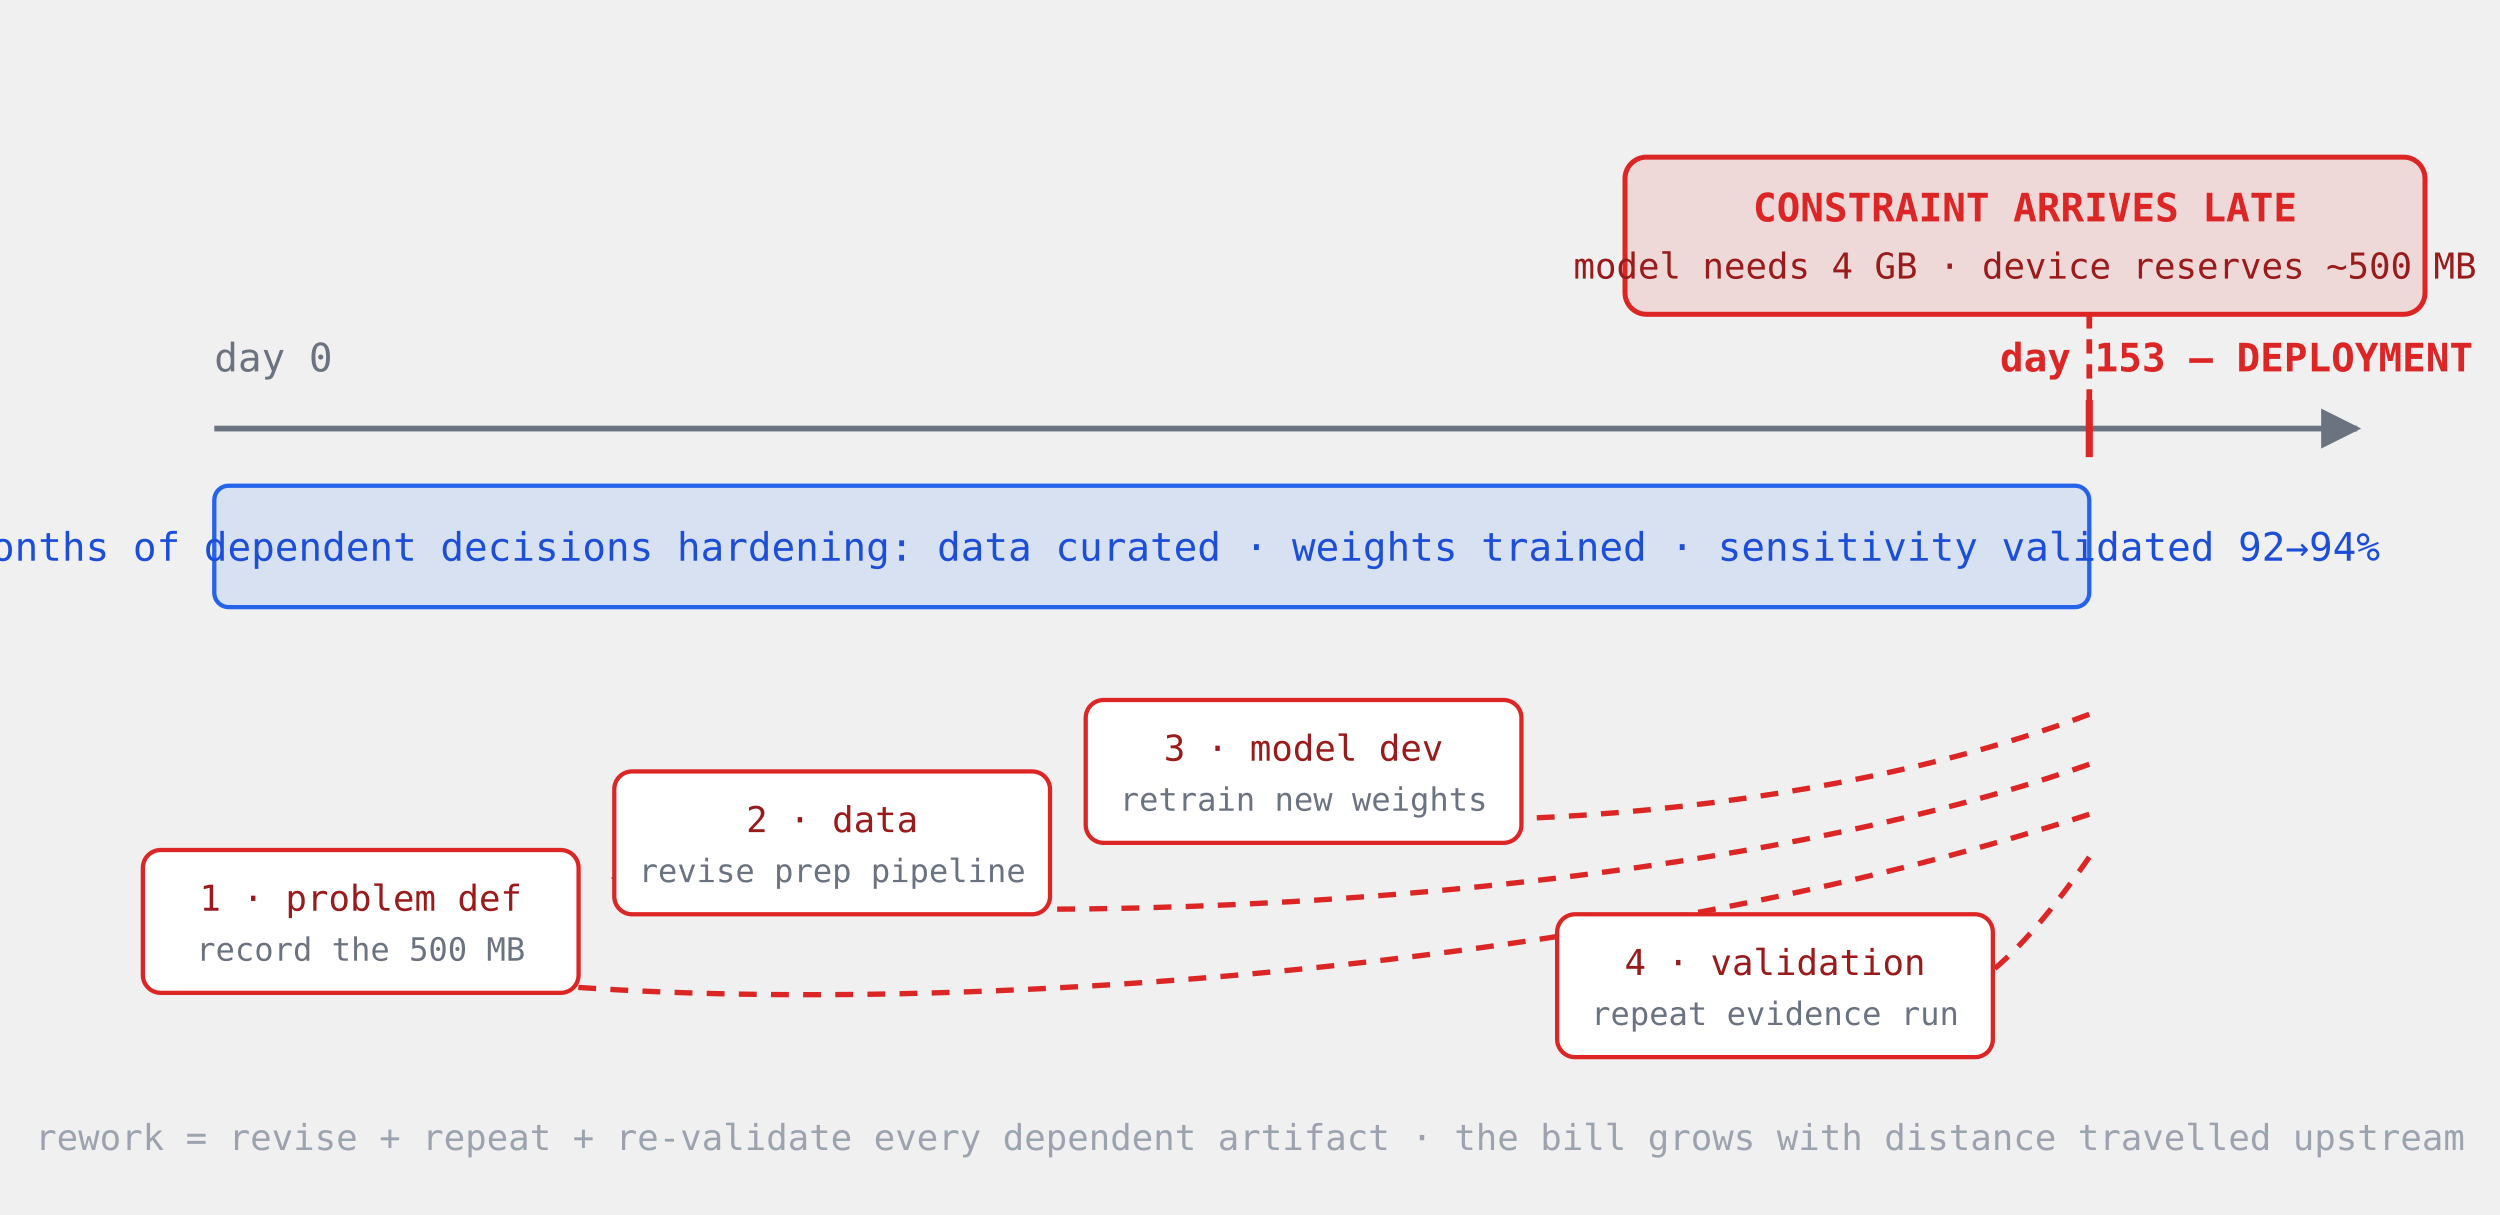
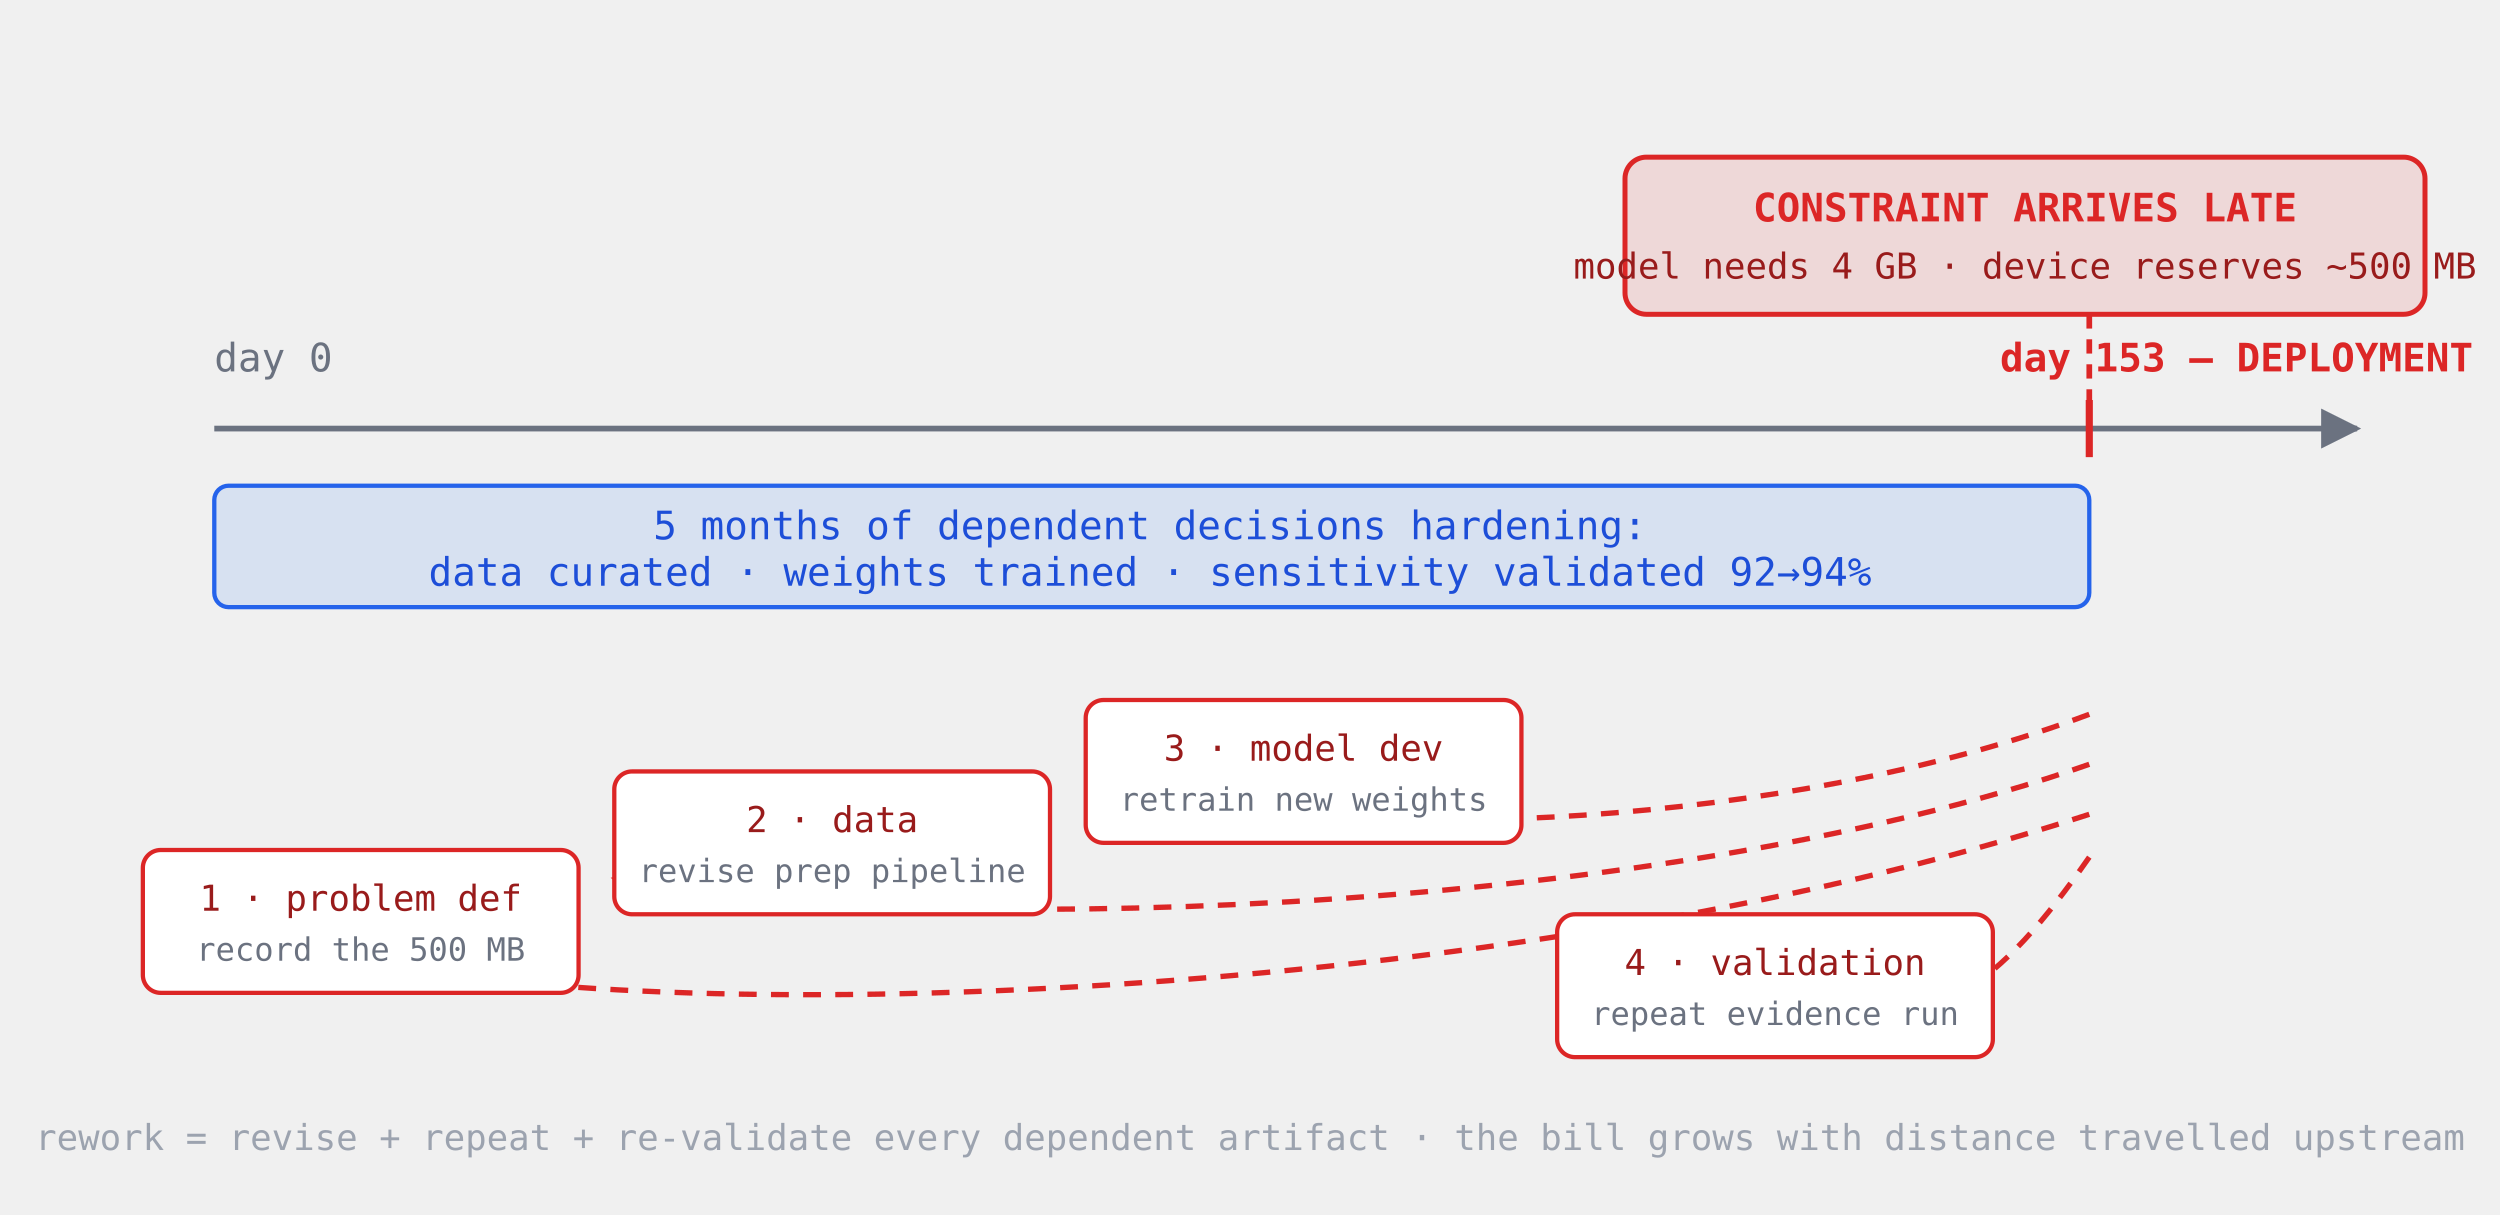
<svg xmlns="http://www.w3.org/2000/svg" viewBox="0 0 700 340" font-family="ui-monospace, SFMono-Regular, Menlo, monospace">
+   <style>
+     .dark [fill="#1d4ed8"]{fill:#93c5fd}
+     .dark [stroke="#1d4ed8"]{stroke:#93c5fd}
+     .dark [fill="#2563eb"]{fill:#6aa8f8}
+     .dark [stroke="#2563eb"]{stroke:#6aa8f8}
+     .dark [fill="#3b82f6"]{fill:#7cb3f8}
+     .dark [stroke="#3b82f6"]{stroke:#7cb3f8}
+     .dark [fill="#6b7280"]{fill:#a4adba}
+     .dark [stroke="#6b7280"]{stroke:#a4adba}
+     .dark [fill="#991b1b"]{fill:#f87171}
+     .dark [stroke="#991b1b"]{stroke:#f87171}
+     .dark [fill="#9ca3af"]{fill:#c3cad4}
+     .dark [stroke="#9ca3af"]{stroke:#c3cad4}
+     .dark [fill="#dc2626"]{fill:#f87171}
+     .dark [stroke="#dc2626"]{stroke:#f87171}
+   </style>
  <defs>
    <marker id="arrD" viewBox="0 0 10 10" refX="9" refY="5" markerWidth="7" markerHeight="7" orient="auto">
      <path d="M0,0 L10,5 L0,10 z" fill="#dc2626" />
    </marker>
    <marker id="arrT" viewBox="0 0 10 10" refX="9" refY="5" markerWidth="7" markerHeight="7" orient="auto">
      <path d="M0,0 L10,5 L0,10 z" fill="#6b7280" />
    </marker>
  </defs>
  <line x1="60" y1="120" x2="660" y2="120" stroke="#6b7280" stroke-width="1.6" marker-end="url(#arrT)" />
  <text x="60" y="104" font-size="11" fill="#6b7280">day 0</text>
  <text x="560" y="104" font-size="11" fill="#dc2626" font-weight="600">day 153 — DEPLOYMENT</text>
  <line x1="585" y1="112" x2="585" y2="128" stroke="#dc2626" stroke-width="2" />
  <rect x="60" y="136" width="525" height="34" rx="4" fill="#3b82f6" fill-opacity="0.14" stroke="#2563eb" stroke-width="1.2" />
-   <text x="322" y="157" text-anchor="middle" font-size="11" fill="#1d4ed8">5 months of dependent decisions hardening: data curated · weights trained · sensitivity validated 92→94%</text>
+   <text x="322" y="151" text-anchor="middle" font-size="11" fill="#1d4ed8">5 months of dependent decisions hardening:</text>
+   <text x="322" y="164" text-anchor="middle" font-size="11" fill="#1d4ed8">data curated · weights trained · sensitivity validated 92→94%</text>
  <g>
    <rect x="455" y="44" width="224" height="44" rx="6" fill="#dc2626" fill-opacity="0.12" stroke="#dc2626" stroke-width="1.4" />
    <text x="567" y="62" text-anchor="middle" font-size="11" font-weight="600" fill="#dc2626">CONSTRAINT ARRIVES LATE</text>
    <text x="567" y="78" text-anchor="middle" font-size="10" fill="#991b1b">model needs 4 GB · device reserves ~500 MB</text>
  </g>
  <line x1="585" y1="88" x2="585" y2="112" stroke="#dc2626" stroke-width="1.6" stroke-dasharray="4 3" />
  <path d="M 585 200 C 500 232, 380 236, 322 222" fill="none" stroke="#dc2626" stroke-width="1.5" stroke-dasharray="5 4" marker-end="url(#arrD)" />
  <path d="M 585 214 C 460 258, 250 262, 172 246" fill="none" stroke="#dc2626" stroke-width="1.5" stroke-dasharray="5 4" marker-end="url(#arrD)" />
  <path d="M 585 228 C 420 282, 180 288, 100 268" fill="none" stroke="#dc2626" stroke-width="1.5" stroke-dasharray="5 4" marker-end="url(#arrD)" />
  <path d="M 585 240 C 560 276, 540 292, 502 284" fill="none" stroke="#dc2626" stroke-width="1.5" stroke-dasharray="5 4" marker-end="url(#arrD)" />
  <g>
    <rect x="40" y="238" width="122" height="40" rx="5" fill="#fff" stroke="#dc2626" stroke-width="1.2" />
    <text x="101" y="255" text-anchor="middle" font-size="10" fill="#991b1b">1 · problem def</text>
    <text x="101" y="269" text-anchor="middle" font-size="9" fill="#6b7280">record the 500 MB</text>
  </g>
  <g>
    <rect x="172" y="216" width="122" height="40" rx="5" fill="#fff" stroke="#dc2626" stroke-width="1.2" />
    <text x="233" y="233" text-anchor="middle" font-size="10" fill="#991b1b">2 · data</text>
    <text x="233" y="247" text-anchor="middle" font-size="9" fill="#6b7280">revise prep pipeline</text>
  </g>
  <g>
    <rect x="304" y="196" width="122" height="40" rx="5" fill="#fff" stroke="#dc2626" stroke-width="1.2" />
    <text x="365" y="213" text-anchor="middle" font-size="10" fill="#991b1b">3 · model dev</text>
    <text x="365" y="227" text-anchor="middle" font-size="9" fill="#6b7280">retrain new weights</text>
  </g>
  <g>
    <rect x="436" y="256" width="122" height="40" rx="5" fill="#fff" stroke="#dc2626" stroke-width="1.2" />
    <text x="497" y="273" text-anchor="middle" font-size="10" fill="#991b1b">4 · validation</text>
    <text x="497" y="287" text-anchor="middle" font-size="9" fill="#6b7280">repeat evidence run</text>
  </g>
  <text x="350" y="322" text-anchor="middle" font-size="10" fill="#9ca3af">rework = revise + repeat + re-validate every dependent artifact · the bill grows with distance travelled upstream</text>
</svg>
